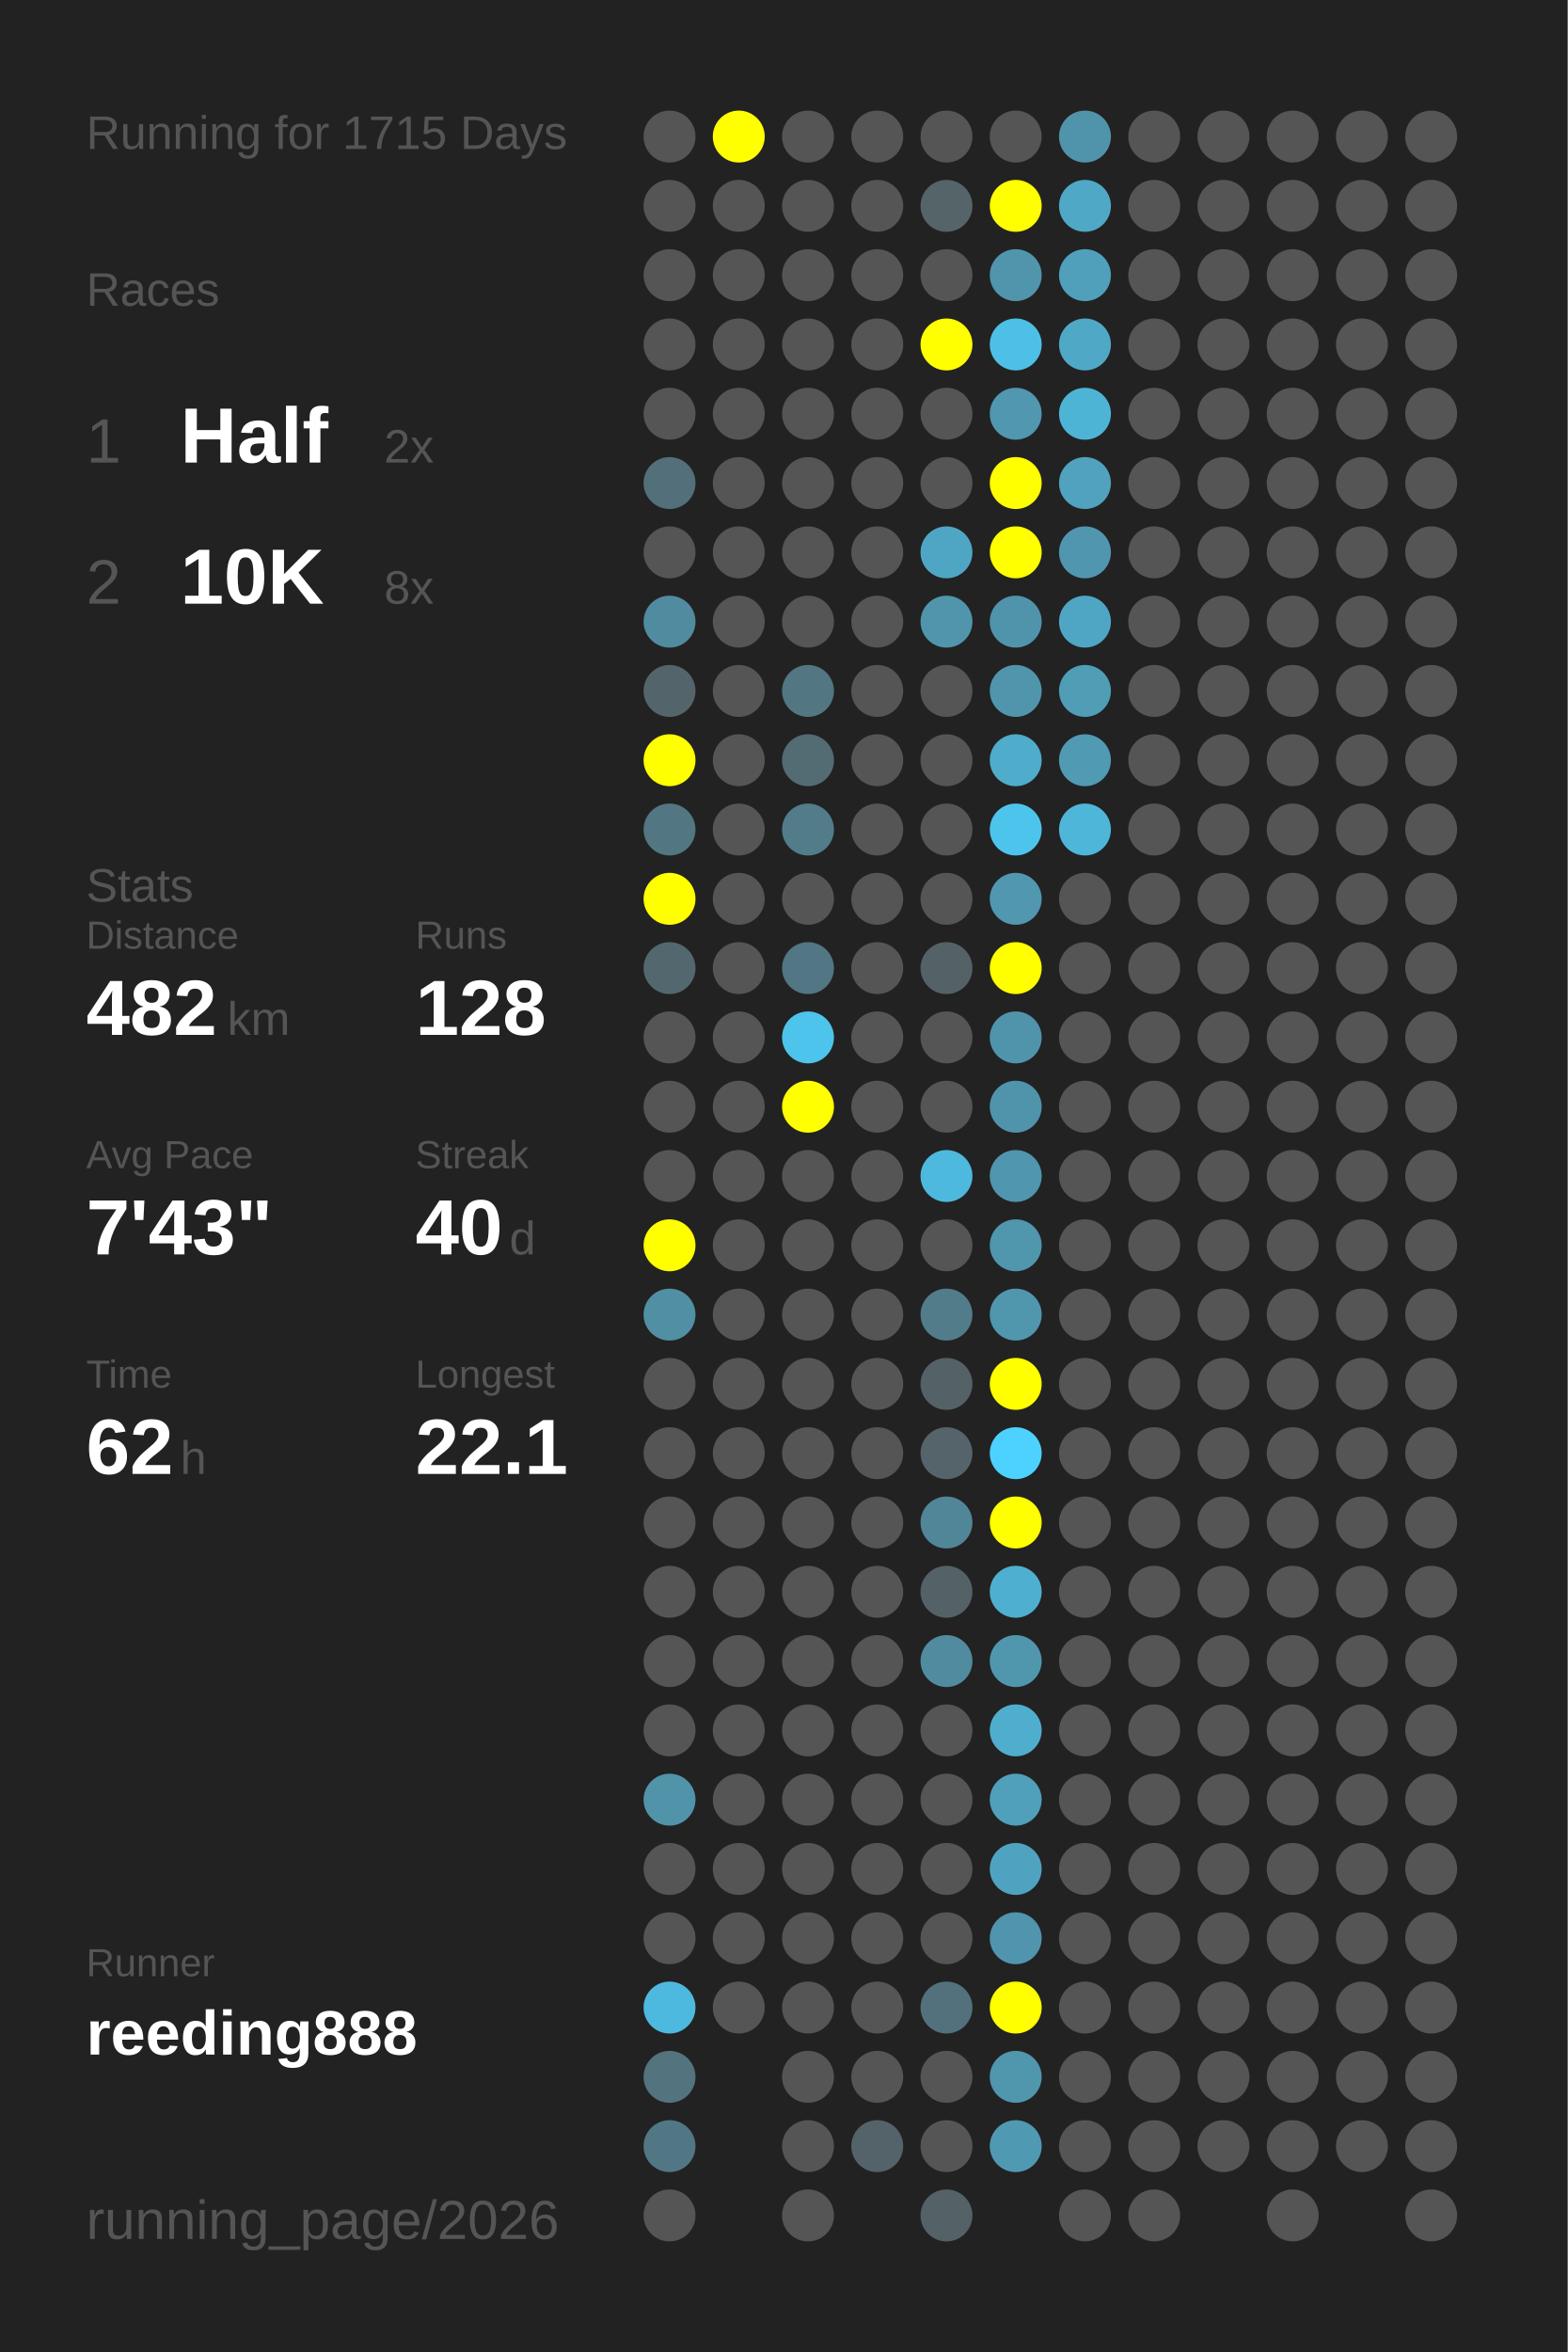
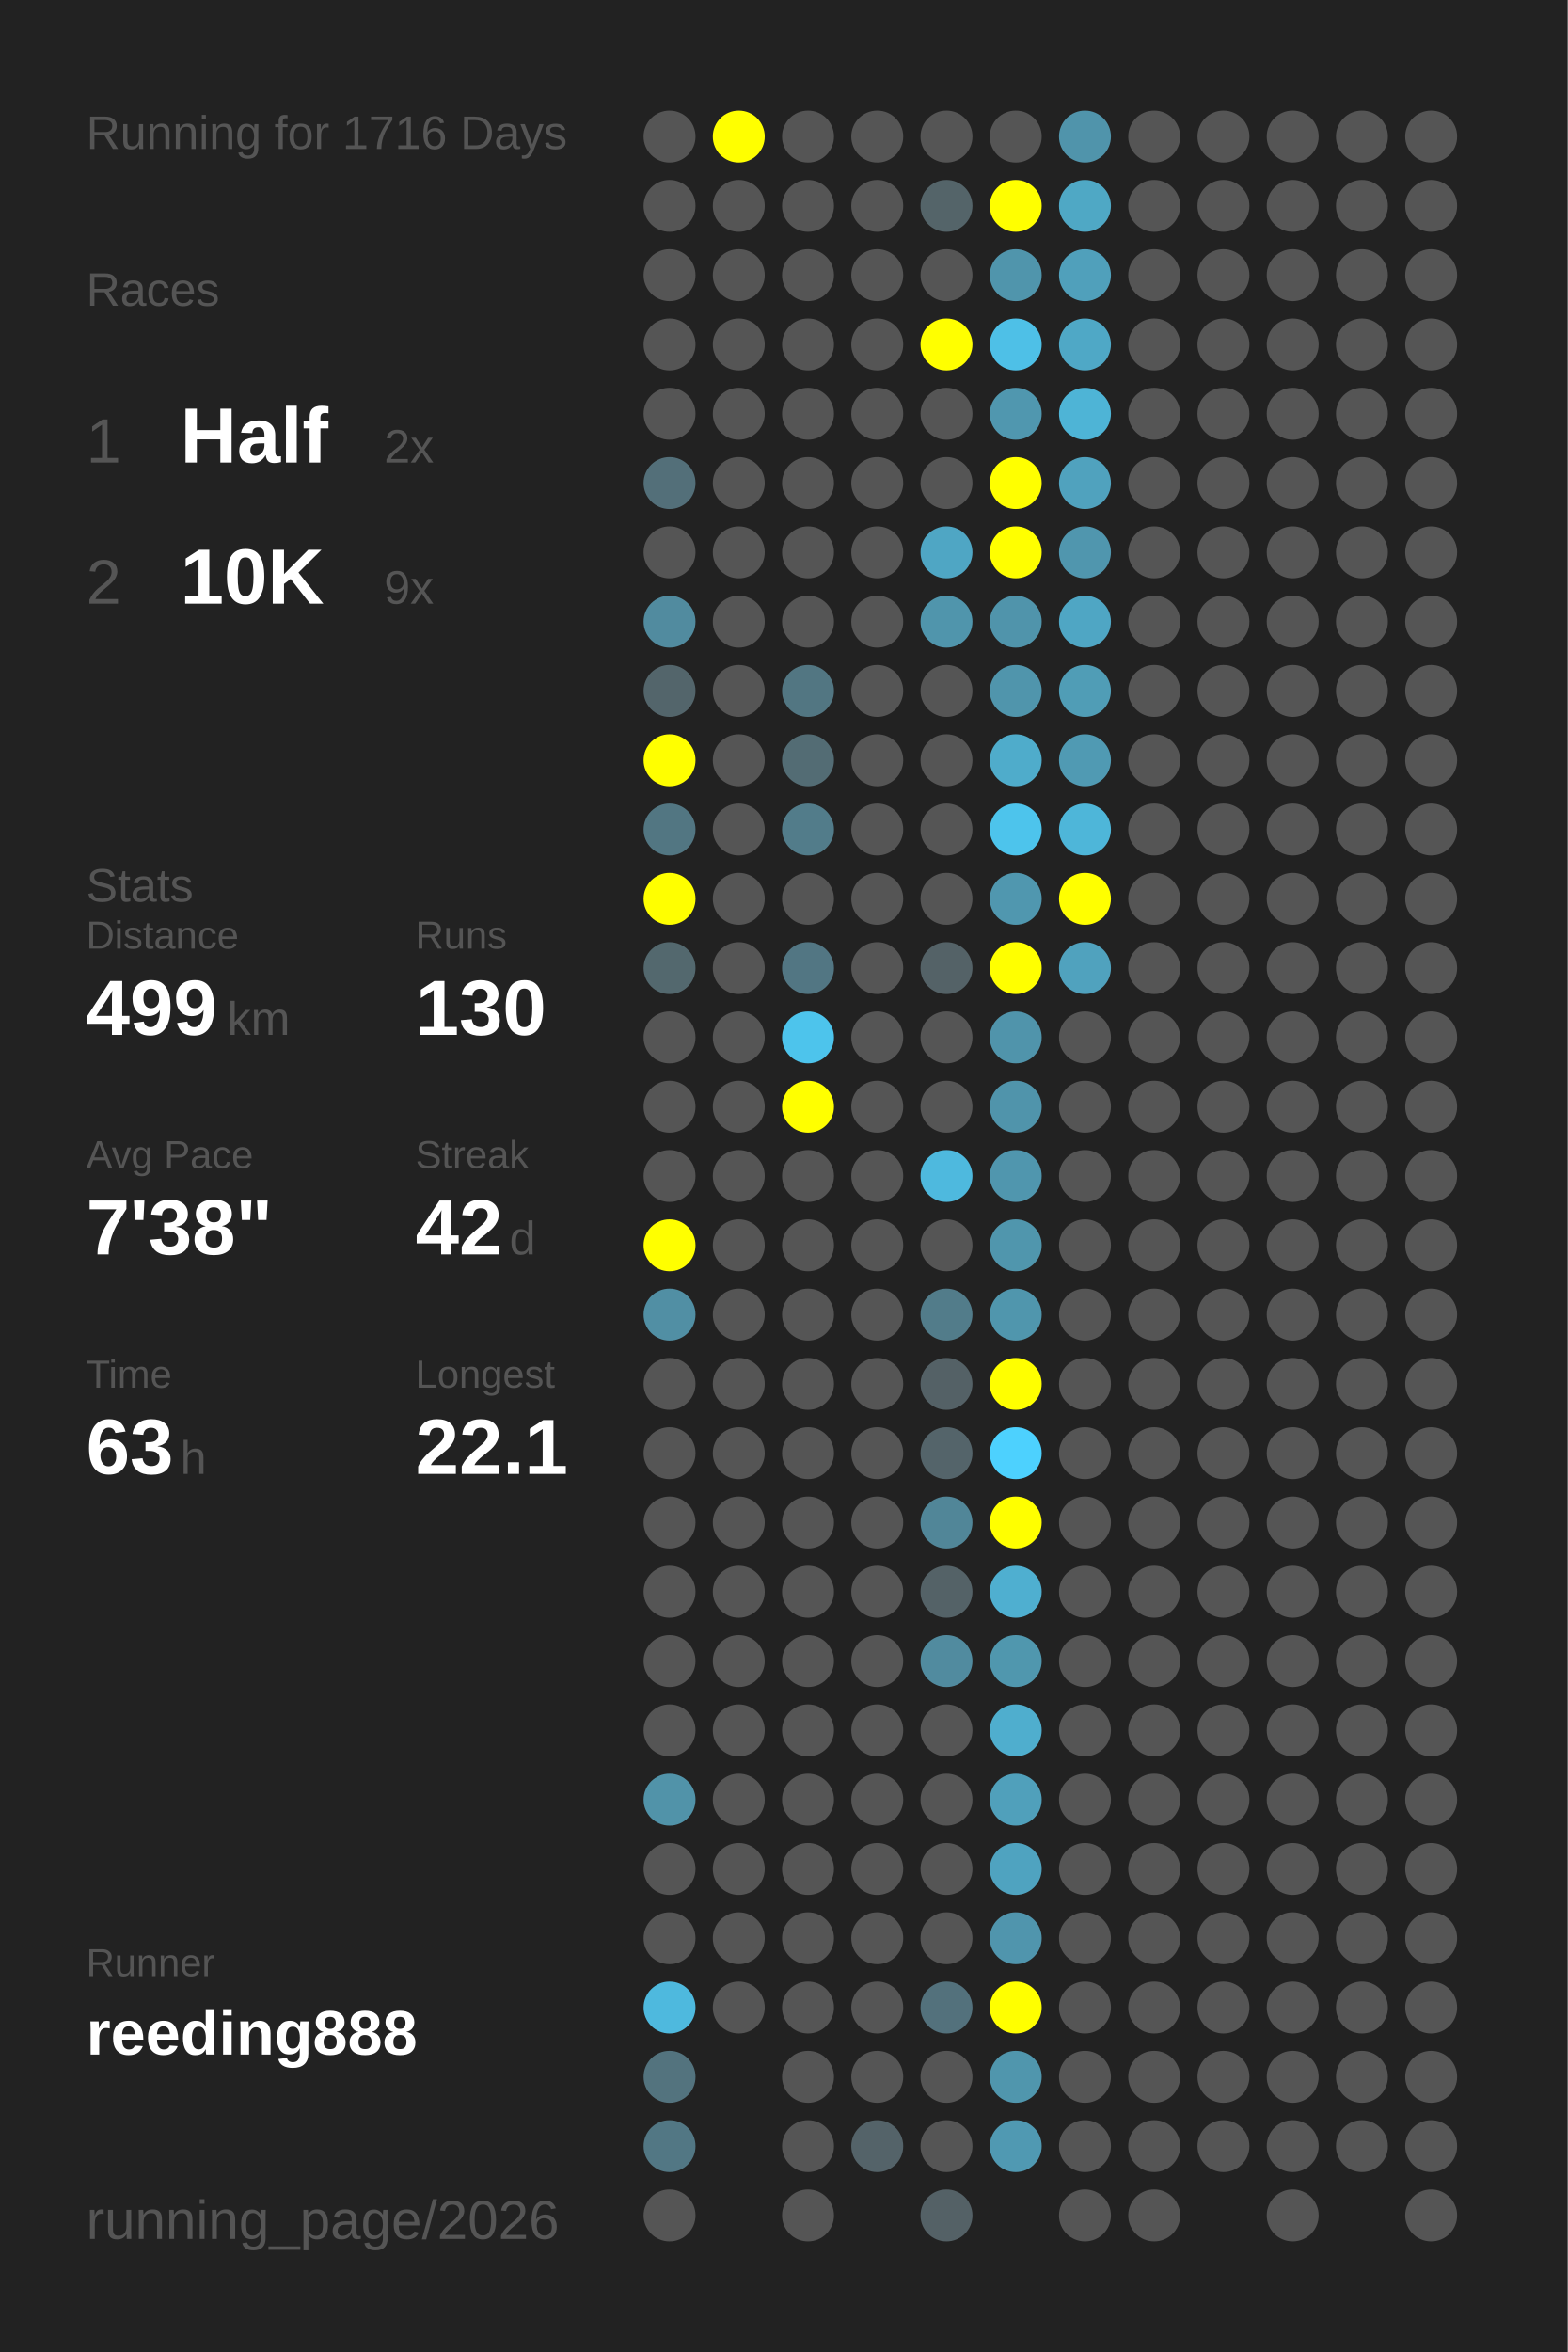
<svg xmlns="http://www.w3.org/2000/svg" baseProfile="full" height="300mm" version="1.1" viewBox="0,0,200,300" width="200mm">
  <defs />
  <rect fill="#222222" height="300" width="200" x="0" y="0" />
-   <text fill="#555555" style="font-size:6px; font-family:Arial;" x="11" y="19">Running for 1715 Days</text>
+   <text fill="#555555" style="font-size:6px; font-family:Arial;" x="11" y="19">Running for 1716 Days</text>
  <text fill="#555555" style="font-size:6px; font-family:Arial;" x="11" y="39">Races</text>
  <text fill="#555555" style="font-size:8px; font-family:Arial;" x="11" y="59">1</text>
  <text fill="#FFFFFF" style="font-size:10px; font-family:Arial; font-weight:bold;" x="23" y="59">Half</text>
  <text fill="#555555" style="font-size:6px; font-family:Arial;" x="49" y="59">2x</text>
  <text fill="#555555" style="font-size:8px; font-family:Arial;" x="11" y="77">2</text>
  <text fill="#FFFFFF" style="font-size:10px; font-family:Arial; font-weight:bold;" x="23" y="77">10K</text>
-   <text fill="#555555" style="font-size:6px; font-family:Arial;" x="49" y="77">8x</text>
+   <text fill="#555555" style="font-size:6px; font-family:Arial;" x="49" y="77">9x</text>
  <text fill="#555555" style="font-size:6px; font-family:Arial;" x="11" y="115">Stats</text>
  <text fill="#555555" style="font-size:5px; font-family:Arial;" x="11" y="121">Distance</text>
-   <text fill="#FFFFFF" style="font-size:10px; font-family:Arial; font-weight:bold;" x="11" y="132">482</text>
+   <text fill="#FFFFFF" style="font-size:10px; font-family:Arial; font-weight:bold;" x="11" y="132">499</text>
  <text fill="#555555" style="font-size:6px; font-family:Arial;" x="29" y="132">km</text>
  <text fill="#555555" style="font-size:5px; font-family:Arial;" x="53" y="121">Runs</text>
-   <text fill="#FFFFFF" style="font-size:10px; font-family:Arial; font-weight:bold;" x="53" y="132">128</text>
+   <text fill="#FFFFFF" style="font-size:10px; font-family:Arial; font-weight:bold;" x="53" y="132">130</text>
  <text fill="#555555" style="font-size:5px; font-family:Arial;" x="11" y="149">Avg Pace</text>
-   <text fill="#FFFFFF" style="font-size:10px; font-family:Arial; font-weight:bold;" x="11" y="160">7'43"</text>
+   <text fill="#FFFFFF" style="font-size:10px; font-family:Arial; font-weight:bold;" x="11" y="160">7'38"</text>
  <text fill="#555555" style="font-size:5px; font-family:Arial;" x="53" y="149">Streak</text>
-   <text fill="#FFFFFF" style="font-size:10px; font-family:Arial; font-weight:bold;" x="53" y="160">40</text>
+   <text fill="#FFFFFF" style="font-size:10px; font-family:Arial; font-weight:bold;" x="53" y="160">42</text>
  <text fill="#555555" style="font-size:6px; font-family:Arial;" x="65" y="160">d</text>
  <text fill="#555555" style="font-size:5px; font-family:Arial;" x="11" y="177">Time</text>
-   <text fill="#FFFFFF" style="font-size:10px; font-family:Arial; font-weight:bold;" x="11" y="188">62</text>
+   <text fill="#FFFFFF" style="font-size:10px; font-family:Arial; font-weight:bold;" x="11" y="188">63</text>
  <text fill="#555555" style="font-size:6px; font-family:Arial;" x="23" y="188">h</text>
  <text fill="#555555" style="font-size:5px; font-family:Arial;" x="53" y="177">Longest</text>
  <text fill="#FFFFFF" style="font-size:10px; font-family:Arial; font-weight:bold;" x="53" y="188">22.1</text>
  <text fill="#555555" style="font-size:5px; font-family:Arial;" x="11" y="252.065">Runner</text>
  <text fill="#FFFFFF" style="font-size:8px; font-family:Arial; font-weight:bold;" x="11" y="262.065">reeding888</text>
  <text fill="#555555" style="font-size:7px; font-family:Arial;" x="11" y="285.581">running_page/2026</text>
  <circle cx="85.417" cy="17.419" fill="#555555" r="3.312" />
  <circle cx="85.417" cy="26.258" fill="#555555" r="3.312" />
  <circle cx="85.417" cy="35.097" fill="#555555" r="3.312" />
  <circle cx="85.417" cy="43.935" fill="#555555" r="3.312" />
  <circle cx="85.417" cy="52.774" fill="#555555" r="3.312" />
  <circle cx="85.417" cy="61.613" fill="#536f79" r="3.312" />
  <circle cx="85.417" cy="70.452" fill="#555555" r="3.312" />
  <circle cx="85.417" cy="79.29" fill="#518b9f" r="3.312" />
  <circle cx="85.417" cy="88.129" fill="#53656b" r="3.312" />
  <circle cx="85.417" cy="96.968" fill="#FFFF00" r="3.312" />
  <circle cx="85.417" cy="105.806" fill="#527682" r="3.312" />
  <circle cx="85.417" cy="114.645" fill="#FFFF00" r="3.312" />
  <circle cx="85.417" cy="123.484" fill="#53686e" r="3.312" />
  <circle cx="85.417" cy="132.323" fill="#555555" r="3.312" />
  <circle cx="85.417" cy="141.161" fill="#555555" r="3.312" />
  <circle cx="85.417" cy="150" fill="#555555" r="3.312" />
  <circle cx="85.417" cy="158.839" fill="#FFFF00" r="3.312" />
  <circle cx="85.417" cy="167.677" fill="#518fa4" r="3.312" />
  <circle cx="85.417" cy="176.516" fill="#555555" r="3.312" />
  <circle cx="85.417" cy="185.355" fill="#555555" r="3.312" />
  <circle cx="85.417" cy="194.194" fill="#555555" r="3.312" />
  <circle cx="85.417" cy="203.032" fill="#555555" r="3.312" />
  <circle cx="85.417" cy="211.871" fill="#555555" r="3.312" />
  <circle cx="85.417" cy="220.71" fill="#555555" r="3.312" />
  <circle cx="85.417" cy="229.548" fill="#5193a9" r="3.312" />
  <circle cx="85.417" cy="238.387" fill="#555555" r="3.312" />
  <circle cx="85.417" cy="247.226" fill="#555555" r="3.312" />
  <circle cx="85.417" cy="256.065" fill="#4eb9de" r="3.312" />
  <circle cx="85.417" cy="264.903" fill="#53737e" r="3.312" />
  <circle cx="85.417" cy="273.742" fill="#527784" r="3.312" />
  <circle cx="85.417" cy="282.581" fill="#555555" r="3.312" />
  <circle cx="94.25" cy="17.419" fill="#FFFF00" r="3.312" />
  <circle cx="94.25" cy="26.258" fill="#555555" r="3.312" />
  <circle cx="94.25" cy="35.097" fill="#555555" r="3.312" />
  <circle cx="94.25" cy="43.935" fill="#555555" r="3.312" />
  <circle cx="94.25" cy="52.774" fill="#555555" r="3.312" />
  <circle cx="94.25" cy="61.613" fill="#555555" r="3.312" />
  <circle cx="94.25" cy="70.452" fill="#555555" r="3.312" />
  <circle cx="94.25" cy="79.29" fill="#555555" r="3.312" />
  <circle cx="94.25" cy="88.129" fill="#555555" r="3.312" />
  <circle cx="94.25" cy="96.968" fill="#555555" r="3.312" />
  <circle cx="94.25" cy="105.806" fill="#555555" r="3.312" />
  <circle cx="94.25" cy="114.645" fill="#555555" r="3.312" />
  <circle cx="94.25" cy="123.484" fill="#555555" r="3.312" />
  <circle cx="94.25" cy="132.323" fill="#555555" r="3.312" />
  <circle cx="94.25" cy="141.161" fill="#555555" r="3.312" />
  <circle cx="94.25" cy="150" fill="#555555" r="3.312" />
  <circle cx="94.25" cy="158.839" fill="#555555" r="3.312" />
  <circle cx="94.25" cy="167.677" fill="#555555" r="3.312" />
  <circle cx="94.25" cy="176.516" fill="#555555" r="3.312" />
  <circle cx="94.25" cy="185.355" fill="#555555" r="3.312" />
  <circle cx="94.25" cy="194.194" fill="#555555" r="3.312" />
  <circle cx="94.25" cy="203.032" fill="#555555" r="3.312" />
  <circle cx="94.25" cy="211.871" fill="#555555" r="3.312" />
  <circle cx="94.25" cy="220.71" fill="#555555" r="3.312" />
  <circle cx="94.25" cy="229.548" fill="#555555" r="3.312" />
  <circle cx="94.25" cy="238.387" fill="#555555" r="3.312" />
  <circle cx="94.25" cy="247.226" fill="#555555" r="3.312" />
  <circle cx="94.25" cy="256.065" fill="#555555" r="3.312" />
  <circle cx="103.083" cy="17.419" fill="#555555" r="3.312" />
  <circle cx="103.083" cy="26.258" fill="#555555" r="3.312" />
  <circle cx="103.083" cy="35.097" fill="#555555" r="3.312" />
  <circle cx="103.083" cy="43.935" fill="#555555" r="3.312" />
  <circle cx="103.083" cy="52.774" fill="#555555" r="3.312" />
  <circle cx="103.083" cy="61.613" fill="#555555" r="3.312" />
  <circle cx="103.083" cy="70.452" fill="#555555" r="3.312" />
  <circle cx="103.083" cy="79.29" fill="#555555" r="3.312" />
  <circle cx="103.083" cy="88.129" fill="#527682" r="3.312" />
  <circle cx="103.083" cy="96.968" fill="#536c74" r="3.312" />
  <circle cx="103.083" cy="105.806" fill="#527c8a" r="3.312" />
  <circle cx="103.083" cy="114.645" fill="#555555" r="3.312" />
  <circle cx="103.083" cy="123.484" fill="#527683" r="3.312" />
  <circle cx="103.083" cy="132.323" fill="#4dc4ec" r="3.312" />
  <circle cx="103.083" cy="141.161" fill="#FFFF00" r="3.312" />
  <circle cx="103.083" cy="150" fill="#555555" r="3.312" />
  <circle cx="103.083" cy="158.839" fill="#555555" r="3.312" />
  <circle cx="103.083" cy="167.677" fill="#555555" r="3.312" />
  <circle cx="103.083" cy="176.516" fill="#555555" r="3.312" />
  <circle cx="103.083" cy="185.355" fill="#555555" r="3.312" />
  <circle cx="103.083" cy="194.194" fill="#555555" r="3.312" />
  <circle cx="103.083" cy="203.032" fill="#555555" r="3.312" />
  <circle cx="103.083" cy="211.871" fill="#555555" r="3.312" />
  <circle cx="103.083" cy="220.71" fill="#555555" r="3.312" />
  <circle cx="103.083" cy="229.548" fill="#555555" r="3.312" />
  <circle cx="103.083" cy="238.387" fill="#555555" r="3.312" />
  <circle cx="103.083" cy="247.226" fill="#555555" r="3.312" />
  <circle cx="103.083" cy="256.065" fill="#555555" r="3.312" />
  <circle cx="103.083" cy="264.903" fill="#555555" r="3.312" />
  <circle cx="103.083" cy="273.742" fill="#555555" r="3.312" />
  <circle cx="103.083" cy="282.581" fill="#555555" r="3.312" />
  <circle cx="111.917" cy="17.419" fill="#555555" r="3.312" />
  <circle cx="111.917" cy="26.258" fill="#555555" r="3.312" />
  <circle cx="111.917" cy="35.097" fill="#555555" r="3.312" />
  <circle cx="111.917" cy="43.935" fill="#555555" r="3.312" />
  <circle cx="111.917" cy="52.774" fill="#555555" r="3.312" />
  <circle cx="111.917" cy="61.613" fill="#555555" r="3.312" />
  <circle cx="111.917" cy="70.452" fill="#555555" r="3.312" />
  <circle cx="111.917" cy="79.29" fill="#555555" r="3.312" />
  <circle cx="111.917" cy="88.129" fill="#555555" r="3.312" />
  <circle cx="111.917" cy="96.968" fill="#555555" r="3.312" />
  <circle cx="111.917" cy="105.806" fill="#555555" r="3.312" />
  <circle cx="111.917" cy="114.645" fill="#555555" r="3.312" />
  <circle cx="111.917" cy="123.484" fill="#555555" r="3.312" />
  <circle cx="111.917" cy="132.323" fill="#555555" r="3.312" />
  <circle cx="111.917" cy="141.161" fill="#555555" r="3.312" />
  <circle cx="111.917" cy="150" fill="#555555" r="3.312" />
  <circle cx="111.917" cy="158.839" fill="#555555" r="3.312" />
  <circle cx="111.917" cy="167.677" fill="#555555" r="3.312" />
  <circle cx="111.917" cy="176.516" fill="#555555" r="3.312" />
  <circle cx="111.917" cy="185.355" fill="#555555" r="3.312" />
  <circle cx="111.917" cy="194.194" fill="#555555" r="3.312" />
  <circle cx="111.917" cy="203.032" fill="#555555" r="3.312" />
  <circle cx="111.917" cy="211.871" fill="#555555" r="3.312" />
  <circle cx="111.917" cy="220.71" fill="#555555" r="3.312" />
  <circle cx="111.917" cy="229.548" fill="#555555" r="3.312" />
  <circle cx="111.917" cy="238.387" fill="#555555" r="3.312" />
  <circle cx="111.917" cy="247.226" fill="#555555" r="3.312" />
  <circle cx="111.917" cy="256.065" fill="#555555" r="3.312" />
  <circle cx="111.917" cy="264.903" fill="#555555" r="3.312" />
  <circle cx="111.917" cy="273.742" fill="#546369" r="3.312" />
  <circle cx="120.75" cy="17.419" fill="#555555" r="3.312" />
  <circle cx="120.75" cy="26.258" fill="#546469" r="3.312" />
  <circle cx="120.75" cy="35.097" fill="#555555" r="3.312" />
  <circle cx="120.75" cy="43.935" fill="#FFFF00" r="3.312" />
  <circle cx="120.75" cy="52.774" fill="#555555" r="3.312" />
  <circle cx="120.75" cy="61.613" fill="#555555" r="3.312" />
  <circle cx="120.75" cy="70.452" fill="#4fa6c4" r="3.312" />
  <circle cx="120.75" cy="79.29" fill="#5095ac" r="3.312" />
  <circle cx="120.75" cy="88.129" fill="#555555" r="3.312" />
  <circle cx="120.75" cy="96.968" fill="#555555" r="3.312" />
  <circle cx="120.75" cy="105.806" fill="#555555" r="3.312" />
  <circle cx="120.75" cy="114.645" fill="#555555" r="3.312" />
  <circle cx="120.75" cy="123.484" fill="#546267" r="3.312" />
  <circle cx="120.75" cy="132.323" fill="#555555" r="3.312" />
  <circle cx="120.75" cy="141.161" fill="#555555" r="3.312" />
  <circle cx="120.75" cy="150" fill="#4eb9de" r="3.312" />
  <circle cx="120.75" cy="158.839" fill="#555555" r="3.312" />
  <circle cx="120.75" cy="167.677" fill="#527c8a" r="3.312" />
  <circle cx="120.75" cy="176.516" fill="#546166" r="3.312" />
  <circle cx="120.75" cy="185.355" fill="#54646a" r="3.312" />
  <circle cx="120.75" cy="194.194" fill="#518698" r="3.312" />
  <circle cx="120.75" cy="203.032" fill="#546267" r="3.312" />
  <circle cx="120.75" cy="211.871" fill="#518b9f" r="3.312" />
  <circle cx="120.75" cy="220.71" fill="#555555" r="3.312" />
  <circle cx="120.75" cy="229.548" fill="#555555" r="3.312" />
  <circle cx="120.75" cy="238.387" fill="#555555" r="3.312" />
  <circle cx="120.75" cy="247.226" fill="#555555" r="3.312" />
  <circle cx="120.75" cy="256.065" fill="#53717c" r="3.312" />
  <circle cx="120.75" cy="264.903" fill="#555555" r="3.312" />
  <circle cx="120.75" cy="273.742" fill="#555555" r="3.312" />
  <circle cx="120.75" cy="282.581" fill="#546166" r="3.312" />
  <circle cx="129.583" cy="17.419" fill="#555555" r="3.312" />
  <circle cx="129.583" cy="26.258" fill="#FFFF00" r="3.312" />
  <circle cx="129.583" cy="35.097" fill="#5095ac" r="3.312" />
  <circle cx="129.583" cy="43.935" fill="#4ec0e7" r="3.312" />
  <circle cx="129.583" cy="52.774" fill="#5097af" r="3.312" />
  <circle cx="129.583" cy="61.613" fill="#FFFF00" r="3.312" />
  <circle cx="129.583" cy="70.452" fill="#FFFF00" r="3.312" />
  <circle cx="129.583" cy="79.29" fill="#5094ab" r="3.312" />
  <circle cx="129.583" cy="88.129" fill="#5095ac" r="3.312" />
  <circle cx="129.583" cy="96.968" fill="#4faccb" r="3.312" />
  <circle cx="129.583" cy="105.806" fill="#4dc4ec" r="3.312" />
  <circle cx="129.583" cy="114.645" fill="#5097af" r="3.312" />
  <circle cx="129.583" cy="123.484" fill="#FFFF00" r="3.312" />
  <circle cx="129.583" cy="132.323" fill="#5094ab" r="3.312" />
  <circle cx="129.583" cy="141.161" fill="#5094ab" r="3.312" />
  <circle cx="129.583" cy="150" fill="#5096ae" r="3.312" />
  <circle cx="129.583" cy="158.839" fill="#5096ad" r="3.312" />
  <circle cx="129.583" cy="167.677" fill="#5096ad" r="3.312" />
  <circle cx="129.583" cy="176.516" fill="#FFFF00" r="3.312" />
  <circle cx="129.583" cy="185.355" fill="#4dd1fe" r="3.312" />
  <circle cx="129.583" cy="194.194" fill="#FFFF00" r="3.312" />
  <circle cx="129.583" cy="203.032" fill="#4fafd0" r="3.312" />
  <circle cx="129.583" cy="211.871" fill="#5097ae" r="3.312" />
  <circle cx="129.583" cy="220.71" fill="#4faece" r="3.312" />
  <circle cx="129.583" cy="229.548" fill="#50a0bb" r="3.312" />
  <circle cx="129.583" cy="238.387" fill="#4fa3c0" r="3.312" />
  <circle cx="129.583" cy="247.226" fill="#5095ad" r="3.312" />
  <circle cx="129.583" cy="256.065" fill="#FFFF00" r="3.312" />
  <circle cx="129.583" cy="264.903" fill="#5096ad" r="3.312" />
  <circle cx="129.583" cy="273.742" fill="#5099b2" r="3.312" />
  <circle cx="138.417" cy="17.419" fill="#5094ab" r="3.312" />
  <circle cx="138.417" cy="26.258" fill="#4fa8c5" r="3.312" />
  <circle cx="138.417" cy="35.097" fill="#50a0bb" r="3.312" />
  <circle cx="138.417" cy="43.935" fill="#4fa8c6" r="3.312" />
  <circle cx="138.417" cy="52.774" fill="#4eb4d6" r="3.312" />
  <circle cx="138.417" cy="61.613" fill="#50a2be" r="3.312" />
  <circle cx="138.417" cy="70.452" fill="#5096ae" r="3.312" />
  <circle cx="138.417" cy="79.29" fill="#4fa6c4" r="3.312" />
  <circle cx="138.417" cy="88.129" fill="#509db6" r="3.312" />
  <circle cx="138.417" cy="96.968" fill="#509ab3" r="3.312" />
  <circle cx="138.417" cy="105.806" fill="#4eb6d9" r="3.312" />
-   <circle cx="138.417" cy="114.645" fill="#555555" r="3.312" />
-   <circle cx="138.417" cy="123.484" fill="#555555" r="3.312" />
+   <circle cx="138.417" cy="114.645" fill="#FFFF00" r="3.312" />
+   <circle cx="138.417" cy="123.484" fill="#50a2be" r="3.312" />
  <circle cx="138.417" cy="132.323" fill="#555555" r="3.312" />
  <circle cx="138.417" cy="141.161" fill="#555555" r="3.312" />
  <circle cx="138.417" cy="150" fill="#555555" r="3.312" />
  <circle cx="138.417" cy="158.839" fill="#555555" r="3.312" />
  <circle cx="138.417" cy="167.677" fill="#555555" r="3.312" />
  <circle cx="138.417" cy="176.516" fill="#555555" r="3.312" />
  <circle cx="138.417" cy="185.355" fill="#555555" r="3.312" />
  <circle cx="138.417" cy="194.194" fill="#555555" r="3.312" />
  <circle cx="138.417" cy="203.032" fill="#555555" r="3.312" />
  <circle cx="138.417" cy="211.871" fill="#555555" r="3.312" />
  <circle cx="138.417" cy="220.71" fill="#555555" r="3.312" />
  <circle cx="138.417" cy="229.548" fill="#555555" r="3.312" />
  <circle cx="138.417" cy="238.387" fill="#555555" r="3.312" />
  <circle cx="138.417" cy="247.226" fill="#555555" r="3.312" />
  <circle cx="138.417" cy="256.065" fill="#555555" r="3.312" />
  <circle cx="138.417" cy="264.903" fill="#555555" r="3.312" />
  <circle cx="138.417" cy="273.742" fill="#555555" r="3.312" />
  <circle cx="138.417" cy="282.581" fill="#555555" r="3.312" />
  <circle cx="147.25" cy="17.419" fill="#555555" r="3.312" />
  <circle cx="147.25" cy="26.258" fill="#555555" r="3.312" />
  <circle cx="147.25" cy="35.097" fill="#555555" r="3.312" />
  <circle cx="147.25" cy="43.935" fill="#555555" r="3.312" />
  <circle cx="147.25" cy="52.774" fill="#555555" r="3.312" />
  <circle cx="147.25" cy="61.613" fill="#555555" r="3.312" />
  <circle cx="147.25" cy="70.452" fill="#555555" r="3.312" />
  <circle cx="147.25" cy="79.29" fill="#555555" r="3.312" />
  <circle cx="147.25" cy="88.129" fill="#555555" r="3.312" />
  <circle cx="147.25" cy="96.968" fill="#555555" r="3.312" />
  <circle cx="147.25" cy="105.806" fill="#555555" r="3.312" />
  <circle cx="147.25" cy="114.645" fill="#555555" r="3.312" />
  <circle cx="147.25" cy="123.484" fill="#555555" r="3.312" />
  <circle cx="147.25" cy="132.323" fill="#555555" r="3.312" />
  <circle cx="147.25" cy="141.161" fill="#555555" r="3.312" />
  <circle cx="147.25" cy="150" fill="#555555" r="3.312" />
  <circle cx="147.25" cy="158.839" fill="#555555" r="3.312" />
  <circle cx="147.25" cy="167.677" fill="#555555" r="3.312" />
  <circle cx="147.25" cy="176.516" fill="#555555" r="3.312" />
  <circle cx="147.25" cy="185.355" fill="#555555" r="3.312" />
  <circle cx="147.25" cy="194.194" fill="#555555" r="3.312" />
  <circle cx="147.25" cy="203.032" fill="#555555" r="3.312" />
  <circle cx="147.25" cy="211.871" fill="#555555" r="3.312" />
  <circle cx="147.25" cy="220.71" fill="#555555" r="3.312" />
  <circle cx="147.25" cy="229.548" fill="#555555" r="3.312" />
  <circle cx="147.25" cy="238.387" fill="#555555" r="3.312" />
  <circle cx="147.25" cy="247.226" fill="#555555" r="3.312" />
  <circle cx="147.25" cy="256.065" fill="#555555" r="3.312" />
  <circle cx="147.25" cy="264.903" fill="#555555" r="3.312" />
  <circle cx="147.25" cy="273.742" fill="#555555" r="3.312" />
  <circle cx="147.25" cy="282.581" fill="#555555" r="3.312" />
  <circle cx="156.083" cy="17.419" fill="#555555" r="3.312" />
  <circle cx="156.083" cy="26.258" fill="#555555" r="3.312" />
  <circle cx="156.083" cy="35.097" fill="#555555" r="3.312" />
  <circle cx="156.083" cy="43.935" fill="#555555" r="3.312" />
  <circle cx="156.083" cy="52.774" fill="#555555" r="3.312" />
  <circle cx="156.083" cy="61.613" fill="#555555" r="3.312" />
  <circle cx="156.083" cy="70.452" fill="#555555" r="3.312" />
  <circle cx="156.083" cy="79.29" fill="#555555" r="3.312" />
  <circle cx="156.083" cy="88.129" fill="#555555" r="3.312" />
  <circle cx="156.083" cy="96.968" fill="#555555" r="3.312" />
  <circle cx="156.083" cy="105.806" fill="#555555" r="3.312" />
  <circle cx="156.083" cy="114.645" fill="#555555" r="3.312" />
  <circle cx="156.083" cy="123.484" fill="#555555" r="3.312" />
  <circle cx="156.083" cy="132.323" fill="#555555" r="3.312" />
  <circle cx="156.083" cy="141.161" fill="#555555" r="3.312" />
  <circle cx="156.083" cy="150" fill="#555555" r="3.312" />
  <circle cx="156.083" cy="158.839" fill="#555555" r="3.312" />
  <circle cx="156.083" cy="167.677" fill="#555555" r="3.312" />
  <circle cx="156.083" cy="176.516" fill="#555555" r="3.312" />
  <circle cx="156.083" cy="185.355" fill="#555555" r="3.312" />
  <circle cx="156.083" cy="194.194" fill="#555555" r="3.312" />
  <circle cx="156.083" cy="203.032" fill="#555555" r="3.312" />
  <circle cx="156.083" cy="211.871" fill="#555555" r="3.312" />
  <circle cx="156.083" cy="220.71" fill="#555555" r="3.312" />
  <circle cx="156.083" cy="229.548" fill="#555555" r="3.312" />
  <circle cx="156.083" cy="238.387" fill="#555555" r="3.312" />
  <circle cx="156.083" cy="247.226" fill="#555555" r="3.312" />
  <circle cx="156.083" cy="256.065" fill="#555555" r="3.312" />
  <circle cx="156.083" cy="264.903" fill="#555555" r="3.312" />
  <circle cx="156.083" cy="273.742" fill="#555555" r="3.312" />
  <circle cx="164.917" cy="17.419" fill="#555555" r="3.312" />
  <circle cx="164.917" cy="26.258" fill="#555555" r="3.312" />
  <circle cx="164.917" cy="35.097" fill="#555555" r="3.312" />
  <circle cx="164.917" cy="43.935" fill="#555555" r="3.312" />
  <circle cx="164.917" cy="52.774" fill="#555555" r="3.312" />
  <circle cx="164.917" cy="61.613" fill="#555555" r="3.312" />
  <circle cx="164.917" cy="70.452" fill="#555555" r="3.312" />
  <circle cx="164.917" cy="79.29" fill="#555555" r="3.312" />
  <circle cx="164.917" cy="88.129" fill="#555555" r="3.312" />
  <circle cx="164.917" cy="96.968" fill="#555555" r="3.312" />
  <circle cx="164.917" cy="105.806" fill="#555555" r="3.312" />
  <circle cx="164.917" cy="114.645" fill="#555555" r="3.312" />
  <circle cx="164.917" cy="123.484" fill="#555555" r="3.312" />
  <circle cx="164.917" cy="132.323" fill="#555555" r="3.312" />
  <circle cx="164.917" cy="141.161" fill="#555555" r="3.312" />
  <circle cx="164.917" cy="150" fill="#555555" r="3.312" />
  <circle cx="164.917" cy="158.839" fill="#555555" r="3.312" />
  <circle cx="164.917" cy="167.677" fill="#555555" r="3.312" />
  <circle cx="164.917" cy="176.516" fill="#555555" r="3.312" />
  <circle cx="164.917" cy="185.355" fill="#555555" r="3.312" />
  <circle cx="164.917" cy="194.194" fill="#555555" r="3.312" />
  <circle cx="164.917" cy="203.032" fill="#555555" r="3.312" />
  <circle cx="164.917" cy="211.871" fill="#555555" r="3.312" />
  <circle cx="164.917" cy="220.71" fill="#555555" r="3.312" />
  <circle cx="164.917" cy="229.548" fill="#555555" r="3.312" />
  <circle cx="164.917" cy="238.387" fill="#555555" r="3.312" />
  <circle cx="164.917" cy="247.226" fill="#555555" r="3.312" />
  <circle cx="164.917" cy="256.065" fill="#555555" r="3.312" />
  <circle cx="164.917" cy="264.903" fill="#555555" r="3.312" />
  <circle cx="164.917" cy="273.742" fill="#555555" r="3.312" />
  <circle cx="164.917" cy="282.581" fill="#555555" r="3.312" />
  <circle cx="173.75" cy="17.419" fill="#555555" r="3.312" />
  <circle cx="173.75" cy="26.258" fill="#555555" r="3.312" />
  <circle cx="173.75" cy="35.097" fill="#555555" r="3.312" />
  <circle cx="173.75" cy="43.935" fill="#555555" r="3.312" />
  <circle cx="173.75" cy="52.774" fill="#555555" r="3.312" />
  <circle cx="173.75" cy="61.613" fill="#555555" r="3.312" />
  <circle cx="173.75" cy="70.452" fill="#555555" r="3.312" />
  <circle cx="173.75" cy="79.29" fill="#555555" r="3.312" />
  <circle cx="173.75" cy="88.129" fill="#555555" r="3.312" />
  <circle cx="173.75" cy="96.968" fill="#555555" r="3.312" />
  <circle cx="173.75" cy="105.806" fill="#555555" r="3.312" />
  <circle cx="173.75" cy="114.645" fill="#555555" r="3.312" />
  <circle cx="173.75" cy="123.484" fill="#555555" r="3.312" />
  <circle cx="173.75" cy="132.323" fill="#555555" r="3.312" />
  <circle cx="173.75" cy="141.161" fill="#555555" r="3.312" />
  <circle cx="173.75" cy="150" fill="#555555" r="3.312" />
  <circle cx="173.75" cy="158.839" fill="#555555" r="3.312" />
  <circle cx="173.75" cy="167.677" fill="#555555" r="3.312" />
  <circle cx="173.75" cy="176.516" fill="#555555" r="3.312" />
  <circle cx="173.75" cy="185.355" fill="#555555" r="3.312" />
  <circle cx="173.75" cy="194.194" fill="#555555" r="3.312" />
  <circle cx="173.75" cy="203.032" fill="#555555" r="3.312" />
  <circle cx="173.75" cy="211.871" fill="#555555" r="3.312" />
  <circle cx="173.75" cy="220.71" fill="#555555" r="3.312" />
  <circle cx="173.75" cy="229.548" fill="#555555" r="3.312" />
  <circle cx="173.75" cy="238.387" fill="#555555" r="3.312" />
  <circle cx="173.75" cy="247.226" fill="#555555" r="3.312" />
  <circle cx="173.75" cy="256.065" fill="#555555" r="3.312" />
  <circle cx="173.75" cy="264.903" fill="#555555" r="3.312" />
  <circle cx="173.75" cy="273.742" fill="#555555" r="3.312" />
  <circle cx="182.583" cy="17.419" fill="#555555" r="3.312" />
  <circle cx="182.583" cy="26.258" fill="#555555" r="3.312" />
  <circle cx="182.583" cy="35.097" fill="#555555" r="3.312" />
  <circle cx="182.583" cy="43.935" fill="#555555" r="3.312" />
  <circle cx="182.583" cy="52.774" fill="#555555" r="3.312" />
  <circle cx="182.583" cy="61.613" fill="#555555" r="3.312" />
  <circle cx="182.583" cy="70.452" fill="#555555" r="3.312" />
  <circle cx="182.583" cy="79.29" fill="#555555" r="3.312" />
  <circle cx="182.583" cy="88.129" fill="#555555" r="3.312" />
  <circle cx="182.583" cy="96.968" fill="#555555" r="3.312" />
  <circle cx="182.583" cy="105.806" fill="#555555" r="3.312" />
  <circle cx="182.583" cy="114.645" fill="#555555" r="3.312" />
  <circle cx="182.583" cy="123.484" fill="#555555" r="3.312" />
  <circle cx="182.583" cy="132.323" fill="#555555" r="3.312" />
  <circle cx="182.583" cy="141.161" fill="#555555" r="3.312" />
  <circle cx="182.583" cy="150" fill="#555555" r="3.312" />
  <circle cx="182.583" cy="158.839" fill="#555555" r="3.312" />
  <circle cx="182.583" cy="167.677" fill="#555555" r="3.312" />
  <circle cx="182.583" cy="176.516" fill="#555555" r="3.312" />
  <circle cx="182.583" cy="185.355" fill="#555555" r="3.312" />
  <circle cx="182.583" cy="194.194" fill="#555555" r="3.312" />
  <circle cx="182.583" cy="203.032" fill="#555555" r="3.312" />
  <circle cx="182.583" cy="211.871" fill="#555555" r="3.312" />
  <circle cx="182.583" cy="220.71" fill="#555555" r="3.312" />
  <circle cx="182.583" cy="229.548" fill="#555555" r="3.312" />
  <circle cx="182.583" cy="238.387" fill="#555555" r="3.312" />
  <circle cx="182.583" cy="247.226" fill="#555555" r="3.312" />
  <circle cx="182.583" cy="256.065" fill="#555555" r="3.312" />
  <circle cx="182.583" cy="264.903" fill="#555555" r="3.312" />
  <circle cx="182.583" cy="273.742" fill="#555555" r="3.312" />
  <circle cx="182.583" cy="282.581" fill="#555555" r="3.312" />
</svg>
